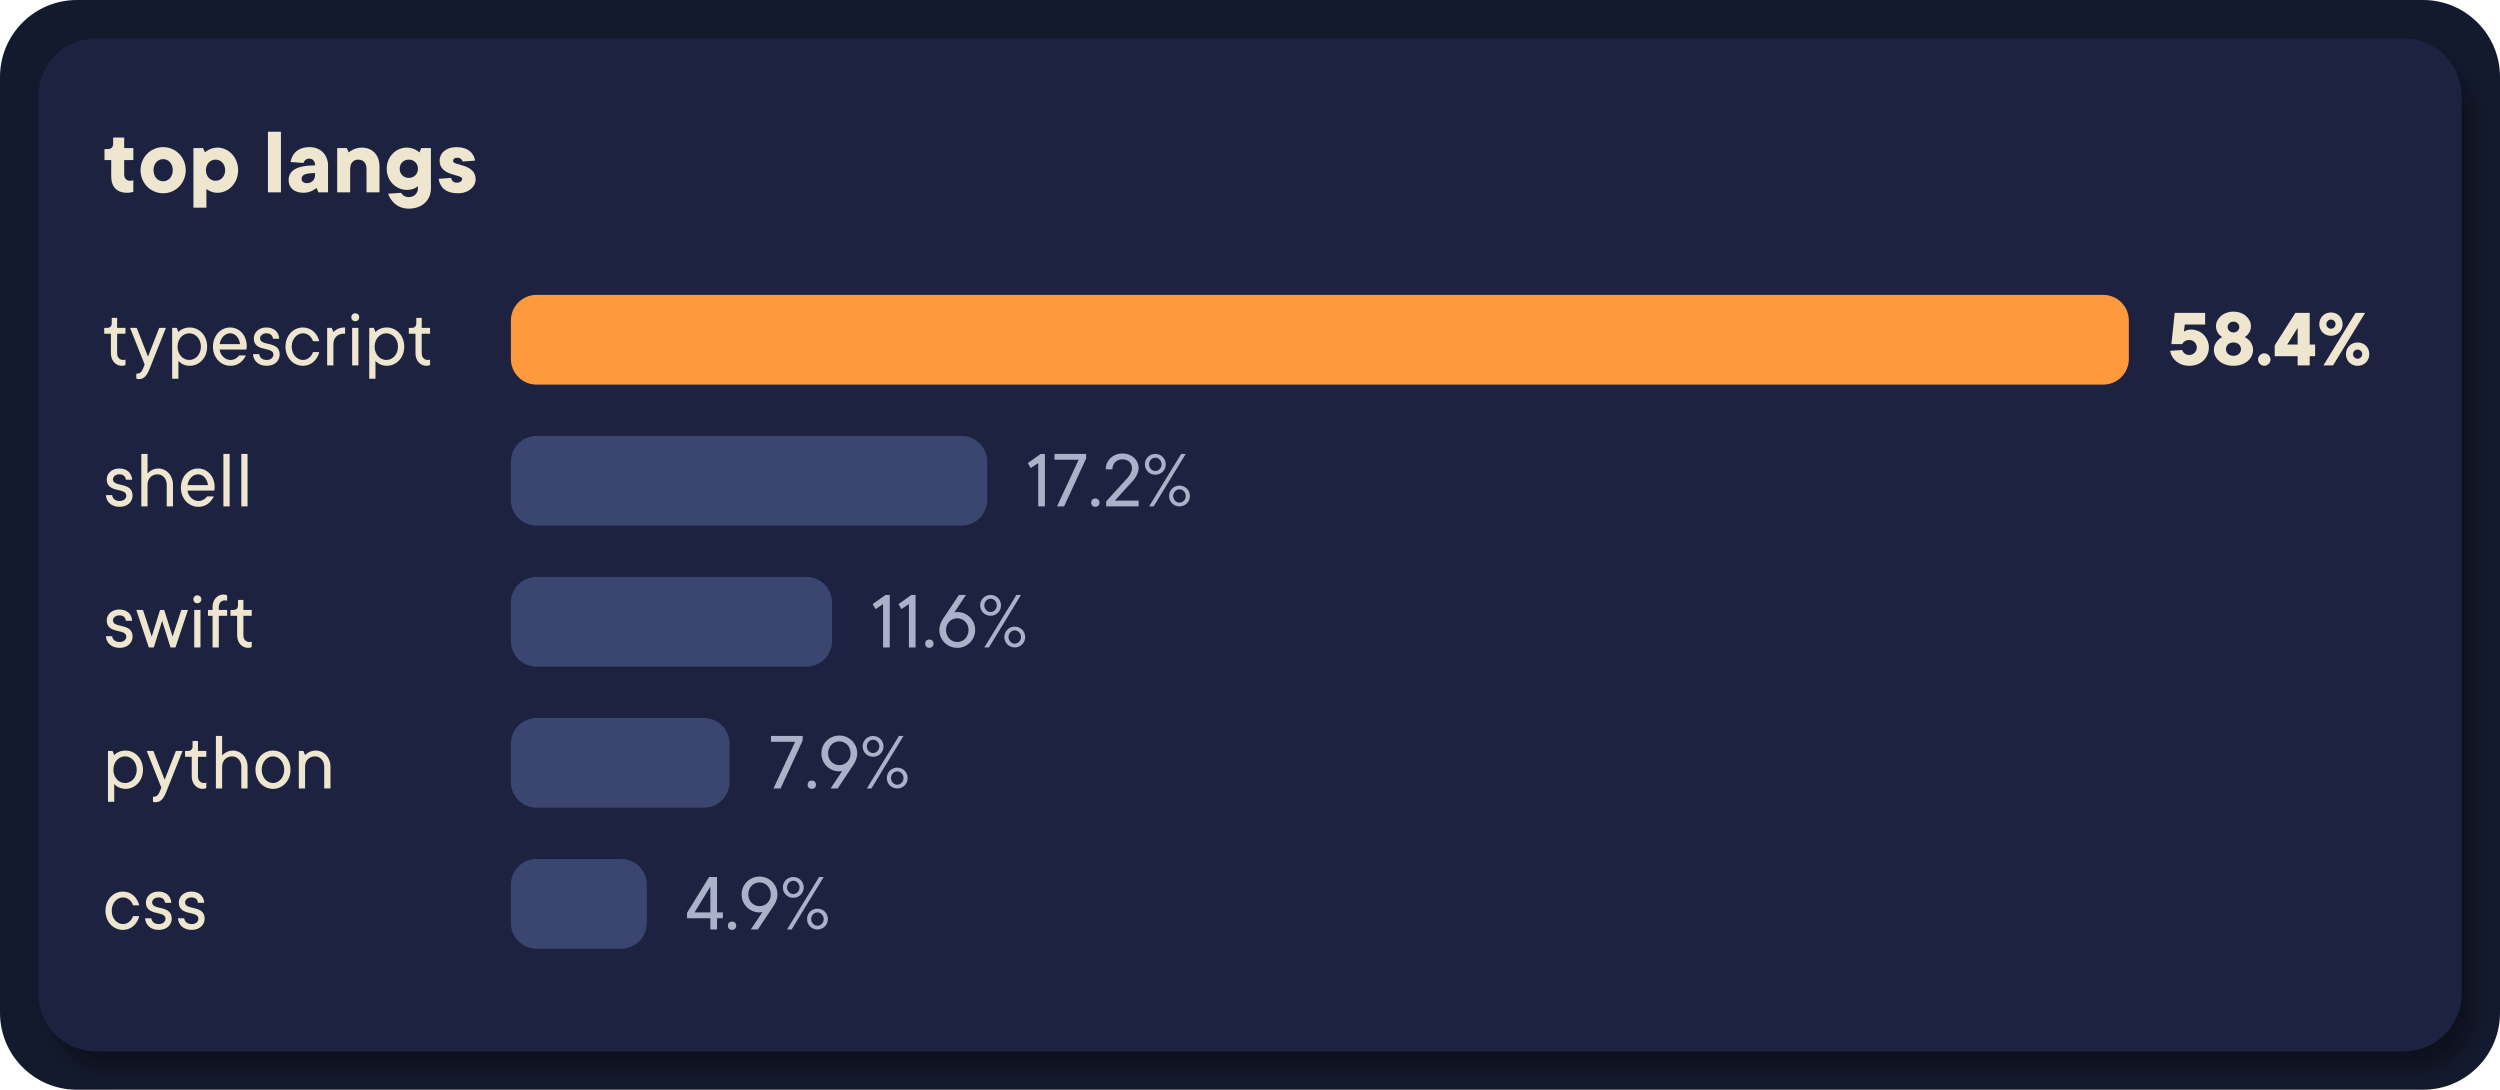
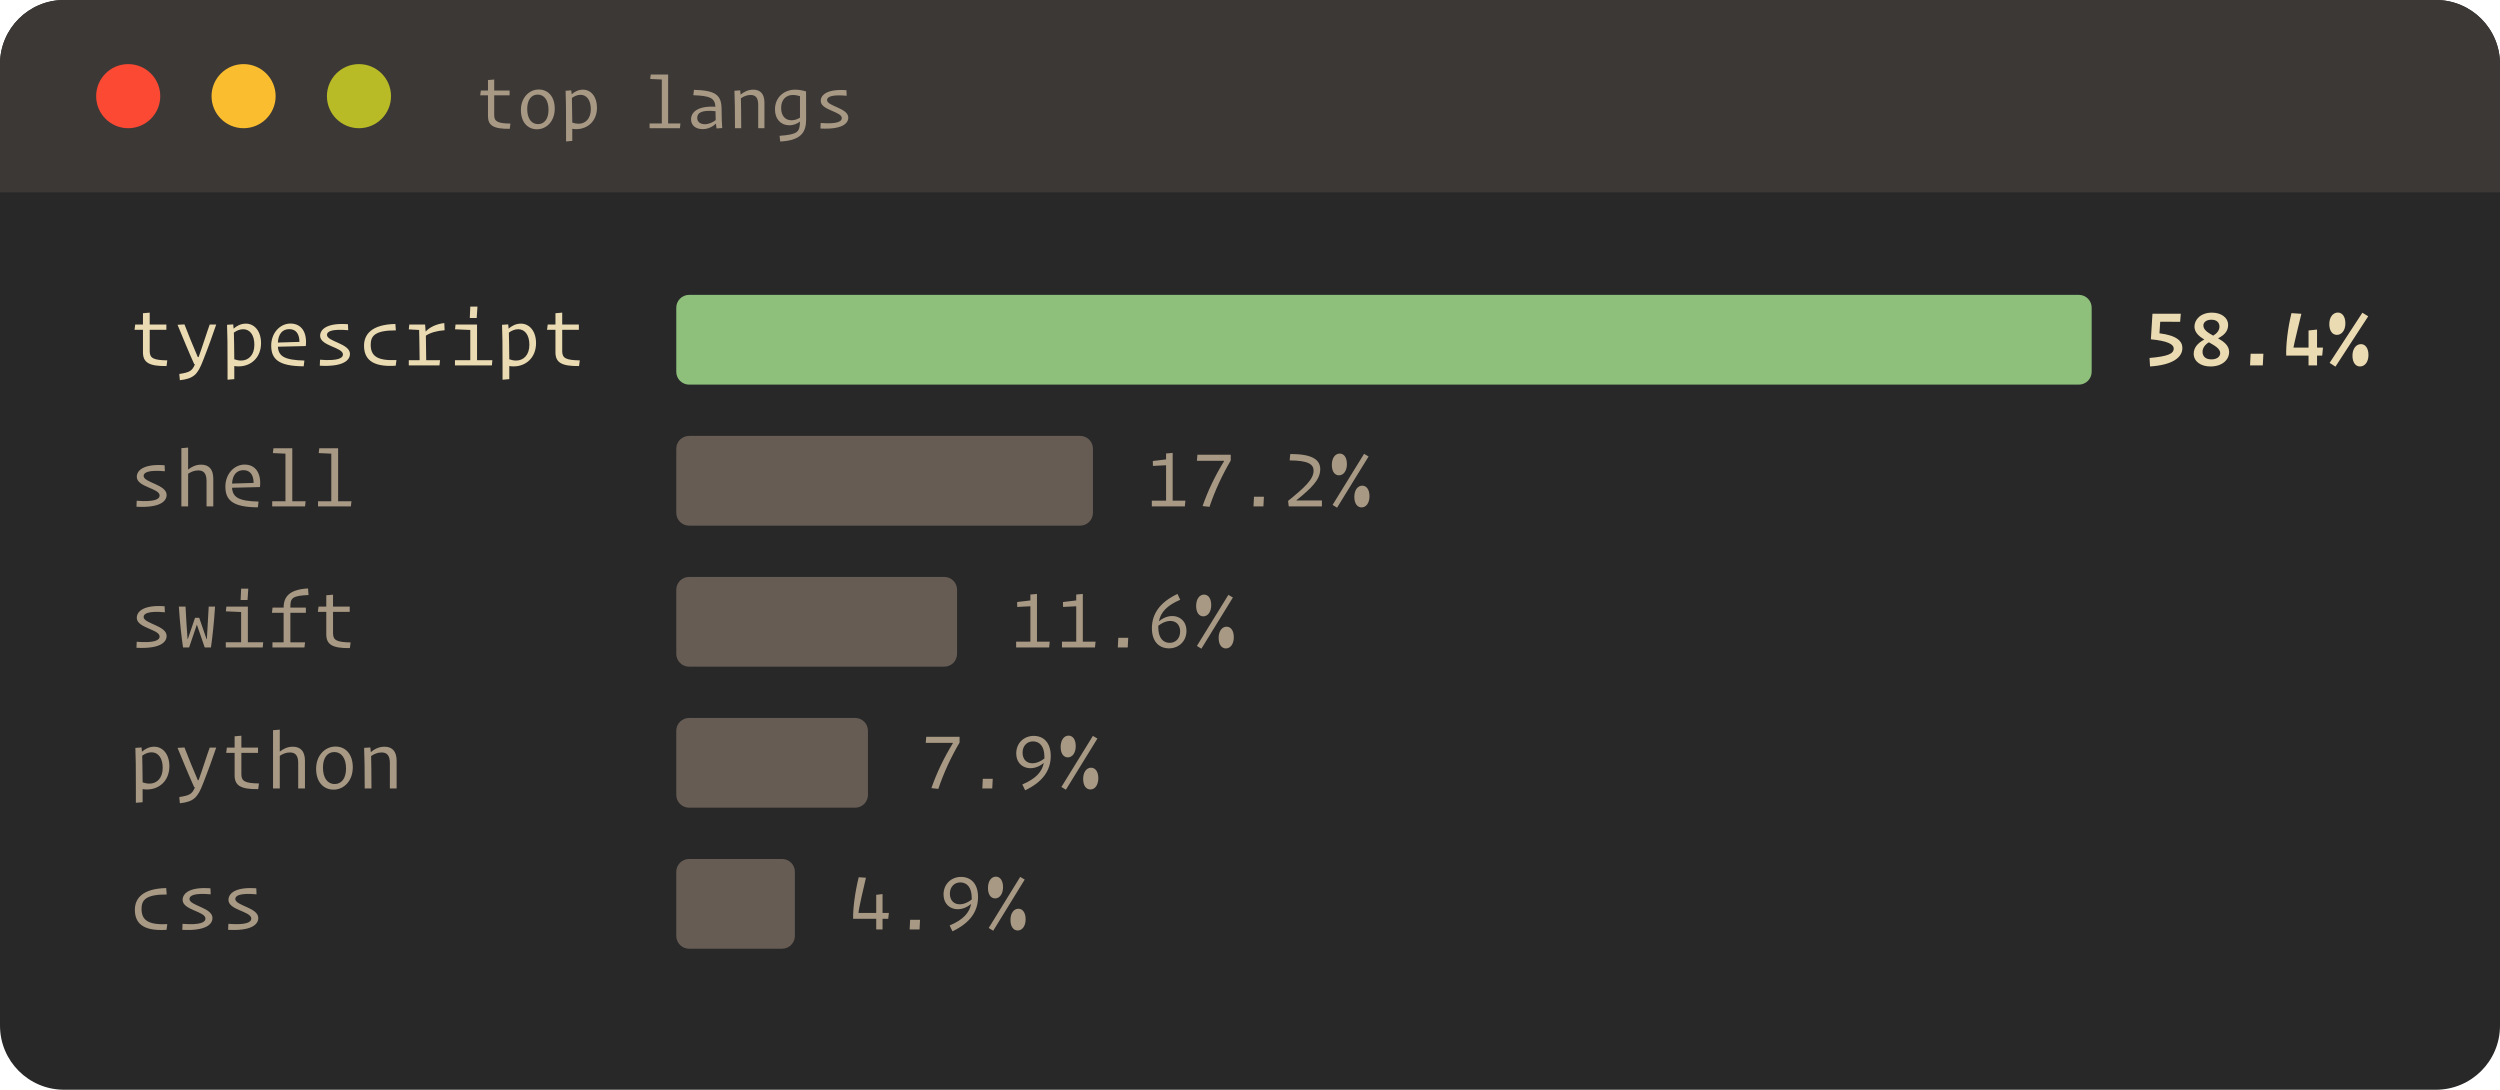
<svg xmlns="http://www.w3.org/2000/svg" class="card" viewBox="0 0 390 170" width="390" height="170" role="img" aria-label="top languages: typescript 58.4, shell 17.2, swift 11.6, python 7.9, css 4.9 percent">
-   <defs>
-     <filter id="sh" x="-5%" y="-10%" width="110%" height="130%">
-       <feDropShadow dx="2" dy="3" stdDeviation="1.6" flood-color="#000" flood-opacity="0.35" />
-     </filter>
-   </defs>
-   <rect width="390" height="170" rx="12" fill="#141a2e" />
-   <rect x="6" y="6" width="378" height="158" rx="9" fill="#1c2440" filter="url(#sh)" />
-   <path fill="#eee6cf" d="M17.35 27.525C17.35 29.175 18.25 30.075 19.825 30.075C20.395 30.075 20.8 29.925 20.8 29.925V28.125C20.8 28.125 20.575 28.2 20.275 28.2C19.75 28.2 19.375 27.825 19.375 27.225V24.975H20.8V23.1H19.375V21.45H17.65V22.425C17.65 22.95 17.35 23.25 16.825 23.25H16.3V24.975H17.35ZM21.925 26.55C21.925 28.575 23.5 30.15 25.45 30.15C27.4 30.15 28.975 28.575 28.975 26.55C28.975 24.525 27.4 22.95 25.45 22.95C23.5 22.95 21.925 24.525 21.925 26.55ZM26.95 26.55C26.95 27.6 26.275 28.275 25.45 28.275C24.625 28.275 23.95 27.6 23.95 26.55C23.95 25.5 24.625 24.825 25.45 24.825C26.275 24.825 26.95 25.5 26.95 26.55ZM33.925 23.025C32.725 23.025 31.975 23.775 31.975 23.775L31.675 23.1H30.175V32.4H32.2V29.475C32.2 29.475 32.875 30.075 33.925 30.075C35.65 30.075 37.15 28.575 37.15 26.55C37.15 24.525 35.65 23.025 33.925 23.025ZM35.125 26.55C35.125 27.525 34.45 28.2 33.625 28.2C32.8 28.2 32.125 27.525 32.125 26.55C32.125 25.575 32.8 24.9 33.625 24.9C34.45 24.9 35.125 25.575 35.125 26.55ZM43.825 20.55H41.8V30.0H43.825ZM48.325 22.95C46.525 22.95 45.55 23.925 45.325 25.275L47.35 25.425C47.35 25.425 47.5 24.75 48.25 24.75C48.775 24.75 49.15 25.125 49.15 25.8C46.0 25.8 45.025 26.775 45.025 28.125C45.025 29.25 45.85 30.075 47.35 30.075C48.55 30.075 49.375 29.325 49.375 29.325L49.675 30.0H51.175V25.8C51.175 24.15 49.975 22.95 48.325 22.95ZM47.875 28.575C47.35 28.575 47.05 28.275 47.05 27.9C47.05 27.375 47.425 27.0 49.15 27.0V27.3C49.15 28.05 48.625 28.575 47.875 28.575ZM56.425 23.025C55.225 23.025 54.4 23.775 54.4 23.775L54.1 23.1H52.6V30.0H54.625V26.325C54.625 25.425 55.15 24.9 55.9 24.9C56.65 24.9 57.175 25.425 57.175 26.325V30.0H59.2V25.95C59.2 24.15 58.075 23.025 56.425 23.025ZM63.475 23.025C61.75 23.025 60.325 24.45 60.325 26.325C60.325 28.2 61.75 29.625 63.475 29.625C64.675 29.625 65.2 29.025 65.2 29.025V29.4C65.2 30.15 64.6 30.75 63.775 30.75C62.875 30.75 62.575 30.075 62.575 30.075L60.55 30.225C60.55 30.225 61.225 32.55 63.775 32.55C65.875 32.55 67.225 31.2 67.225 29.4V23.1H65.725L65.425 23.775C65.425 23.775 64.675 23.025 63.475 23.025ZM62.35 26.325C62.35 25.5 62.95 24.9 63.775 24.9C64.6 24.9 65.2 25.5 65.2 26.325C65.2 27.15 64.6 27.75 63.775 27.75C62.95 27.75 62.35 27.15 62.35 26.325ZM68.425 27.9C68.65 29.25 69.55 30.15 71.425 30.15C73.15 30.15 74.2 29.1 74.2 27.975C74.2 25.5 70.675 25.875 70.675 25.125C70.675 24.825 70.9 24.6 71.35 24.6C71.8 24.6 72.1 24.9 72.175 25.2L74.125 25.05C73.9 23.85 73.0 22.95 71.2 22.95C69.55 22.95 68.575 23.925 68.575 25.05C68.575 27.525 72.1 27.15 72.1 27.9C72.1 28.2 71.8 28.5 71.275 28.5C70.75 28.5 70.45 28.2 70.375 27.75Z" />
+   <rect width="390" height="170" rx="10" fill="#282828" />
+   <path d="M10 0h370a10 10 0 0 1 10 10v20H0V10A10 10 0 0 1 10 0z" fill="#3c3836" />
+   <circle cx="20" cy="15" r="5" fill="#fb4934" />
+   <circle cx="38" cy="15" r="5" fill="#fabd2f" />
+   <circle cx="56" cy="15" r="5" fill="#b8bb26" />
+   <path fill="#a89984" d="M79.52 20.096 79.628 19.28C77.66 19.244 77.096 18.98 77.096 17.96V14.876H79.496V14.12H77.096V12.404L76.124 12.488V14.12H75.008L74.912 14.876H76.124V18.116C76.124 19.568 76.976 20.132 79.52 20.096ZM83.768 20.168C85.28 20.168 86.54 18.896 86.54 16.952C86.54 15.068 85.508 13.964 84.044 13.964C82.532 13.964 81.26 15.26 81.26 17.168C81.26 19.064 82.316 20.168 83.768 20.168ZM83.924 19.364C82.928 19.364 82.244 18.524 82.244 16.988C82.244 15.548 82.916 14.756 83.876 14.756C84.884 14.756 85.568 15.608 85.568 17.132C85.568 18.584 84.896 19.364 83.924 19.364ZM90.26 19.304C89.936 19.304 89.624 19.244 89.276 19.124C89.264 17.396 89.24 16.256 89.216 15.284C89.612 14.984 90.092 14.792 90.56 14.792C91.484 14.792 92.168 15.572 92.168 17.036C92.168 18.512 91.328 19.304 90.26 19.304ZM89.276 21.98V20.096C89.492 20.132 89.708 20.144 89.912 20.144C91.652 20.144 93.128 18.908 93.128 16.796C93.128 15.08 92.192 13.988 90.944 13.988C90.212 13.988 89.624 14.312 89.18 14.708L89.12 14.096L88.232 14.156C88.292 15.404 88.304 17.18 88.304 20.024V22.064ZM106.064 20.0 106.148 19.256H104.228V11.624H101.516L101.432 12.32L103.244 12.404V19.256H101.336V20.0ZM109.976 19.376C109.244 19.376 108.764 19.016 108.764 18.392C108.764 17.588 109.472 17.12 111.62 17.348C111.62 17.924 111.632 18.356 111.644 18.74C111.188 19.1 110.564 19.376 109.976 19.376ZM111.776 20.036 112.664 19.976C112.616 19.136 112.568 18.308 112.568 17.084C112.568 14.816 111.656 14.108 108.26 14.012L108.152 14.852C110.78 14.948 111.524 15.296 111.608 16.652C109.004 16.496 107.804 17.408 107.804 18.62C107.804 19.568 108.536 20.144 109.604 20.144C110.528 20.144 111.212 19.724 111.692 19.28C111.716 19.544 111.764 19.916 111.776 20.036ZM117.092 14.816C117.836 14.816 118.28 15.212 118.28 16.34V20.0H119.252V16.016C119.252 14.576 118.556 13.988 117.5 13.988C116.66 13.988 116.024 14.36 115.532 14.768L115.472 14.096L114.572 14.156C114.632 15.512 114.656 17.432 114.656 20.0H115.628C115.628 17.948 115.604 16.4 115.58 15.332C116.036 15.02 116.528 14.816 117.092 14.816ZM121.712 22.076C124.952 21.908 125.756 20.66 125.756 18.632C125.756 17.948 125.756 14.732 125.744 14.264C125.156 14.084 124.604 13.988 124.028 13.988C122.348 13.988 120.896 15.164 120.896 17.06C120.896 18.608 121.844 19.544 123.116 19.544C123.812 19.544 124.376 19.292 124.796 18.968C124.772 20.636 124.4 20.972 121.616 21.188ZM123.476 18.764C122.552 18.764 121.856 18.128 121.856 16.832C121.856 15.524 122.648 14.816 123.68 14.816C124.052 14.816 124.412 14.888 124.796 14.996C124.784 15.908 124.796 17.552 124.796 18.356C124.412 18.596 123.944 18.764 123.476 18.764ZM132.044 14.072C129.044 13.844 128.036 14.804 128.036 15.74C128.036 17.216 131.324 17.384 131.324 18.428C131.324 18.956 130.592 19.388 128.024 19.184L127.988 20.048C131.288 20.228 132.332 19.304 132.332 18.344C132.332 16.844 129.02 16.58 129.02 15.608C129.02 15.128 129.668 14.72 132.08 14.936Z" />
  <g>
-     <path fill="#eee6cf" d="M17.43 50.435C17.43 50.89 17.17 51.15 16.715 51.15H16.26V52.06H17.3V55.115C17.3 56.285 18.08 57.065 18.99 57.065C19.38 57.065 19.575 56.935 19.575 56.935V56.09C19.575 56.09 19.445 56.155 19.25 56.155C18.665 56.155 18.275 55.765 18.275 55.115V52.06H19.575V51.15H18.275V49.59H17.43ZM22.565 56.87 22.305 57.52C22.097 58.04 21.85 58.3 21.265 58.3V59.08C21.265 59.08 21.46 59.145 21.655 59.145C22.422 59.145 22.877 58.69 23.345 57.52L25.88 51.15H24.84L23.085 55.635L21.33 51.15H20.29ZM27.7 54.075C27.7 52.84 28.545 51.995 29.52 51.995C30.495 51.995 31.34 52.84 31.34 54.075C31.34 55.31 30.495 56.155 29.52 56.155C28.545 56.155 27.7 55.31 27.7 54.075ZM27.57 51.15H26.855V59.08H27.83V56.285C27.83 56.285 28.415 57.065 29.585 57.065C31.08 57.065 32.315 55.83 32.315 54.075C32.315 52.32 31.08 51.085 29.585 51.085C28.415 51.085 27.83 51.8 27.83 51.8ZM37.32 55.44C37.125 55.7 36.67 56.155 35.955 56.155C35.11 56.155 34.33 55.375 34.265 54.53H38.425C38.425 54.53 38.49 54.335 38.49 54.01C38.49 52.255 37.32 51.085 35.89 51.085C34.46 51.085 33.225 52.32 33.225 54.075C33.225 55.83 34.46 57.065 35.955 57.065C37.19 57.065 37.97 56.285 38.36 55.44ZM35.89 51.995C36.67 51.995 37.32 52.645 37.45 53.685H34.265C34.395 52.71 35.11 51.995 35.89 51.995ZM43.625 55.31C43.625 53.1 40.57 54.075 40.57 52.775C40.57 52.385 40.96 51.995 41.545 51.995C42.195 51.995 42.52 52.32 42.585 52.84H43.56C43.495 51.8 42.78 51.085 41.545 51.085C40.375 51.085 39.595 51.865 39.595 52.775C39.595 54.985 42.65 54.01 42.65 55.31C42.65 55.765 42.26 56.155 41.61 56.155C40.895 56.155 40.505 55.765 40.44 55.245H39.465C39.53 56.285 40.31 57.065 41.61 57.065C42.845 57.065 43.625 56.285 43.625 55.31ZM47.265 51.995C48.045 51.995 48.63 52.58 48.825 53.23H49.8C49.54 52.06 48.565 51.085 47.265 51.085C45.77 51.085 44.535 52.32 44.535 54.075C44.535 55.83 45.77 57.065 47.265 57.065C48.565 57.065 49.54 56.09 49.8 54.92H48.825C48.63 55.57 48.045 56.155 47.265 56.155C46.355 56.155 45.51 55.31 45.51 54.075C45.51 52.84 46.355 51.995 47.265 51.995ZM53.83 51.085H53.7C52.595 51.085 52.01 51.8 52.01 51.8L51.75 51.15H51.035V57.0H52.01V53.685C52.01 52.71 52.66 52.06 53.57 52.06H53.83ZM55.91 51.15H54.935V57.0H55.91ZM54.805 49.499C54.805 49.85 55.065 50.11 55.416 50.11C55.78 50.11 56.04 49.85 56.04 49.499C56.04 49.135 55.78 48.875 55.416 48.875C55.065 48.875 54.805 49.135 54.805 49.499ZM58.445 54.075C58.445 52.84 59.29 51.995 60.265 51.995C61.24 51.995 62.085 52.84 62.085 54.075C62.085 55.31 61.24 56.155 60.265 56.155C59.29 56.155 58.445 55.31 58.445 54.075ZM58.315 51.15H57.6V59.08H58.575V56.285C58.575 56.285 59.16 57.065 60.33 57.065C61.825 57.065 63.06 55.83 63.06 54.075C63.06 52.32 61.825 51.085 60.33 51.085C59.16 51.085 58.575 51.8 58.575 51.8ZM64.945 50.435C64.945 50.89 64.685 51.15 64.23 51.15H63.775V52.06H64.815V55.115C64.815 56.285 65.595 57.065 66.505 57.065C66.895 57.065 67.09 56.935 67.09 56.935V56.09C67.09 56.09 66.96 56.155 66.765 56.155C66.18 56.155 65.79 55.765 65.79 55.115V52.06H67.09V51.15H65.79V49.59H64.945Z" />
-     <rect x="79.7" y="46" width="252.4" height="14" rx="4" fill="#ff9a3c" />
-     <path fill="#eee6cf" d="M341.79 51.41C341.14 51.41 340.685 51.735 340.685 51.735L340.828 50.63H344.0V48.81H339.255L338.735 53.685H340.425C340.425 53.685 340.685 53.035 341.53 53.035C342.18 53.035 342.7 53.555 342.7 54.205C342.7 54.855 342.18 55.375 341.53 55.375C340.62 55.375 340.425 54.595 340.425 54.595L338.54 54.725C338.735 55.96 339.84 57.065 341.53 57.065C343.35 57.065 344.585 55.83 344.585 54.205C344.585 52.645 343.35 51.41 341.79 51.41ZM348.42 53.425C349.135 53.425 349.59 53.88 349.59 54.465C349.59 55.05 349.135 55.505 348.42 55.505C347.705 55.505 347.25 55.05 347.25 54.465C347.25 53.88 347.705 53.425 348.42 53.425ZM348.42 50.175C348.94 50.175 349.33 50.565 349.33 51.02C349.33 51.475 348.94 51.865 348.42 51.865C347.9 51.865 347.51 51.475 347.51 51.02C347.51 50.565 347.9 50.175 348.42 50.175ZM348.42 57.065C350.305 57.065 351.475 55.895 351.475 54.595C351.475 53.165 350.175 52.58 350.175 52.58C350.175 52.58 351.15 52.06 351.15 50.89C351.15 49.72 350.045 48.615 348.42 48.615C346.795 48.615 345.69 49.72 345.69 50.89C345.69 52.06 346.665 52.58 346.665 52.58C346.665 52.58 345.365 53.165 345.365 54.595C345.365 55.895 346.535 57.065 348.42 57.065ZM352.255 56.09C352.255 56.61 352.71 57.065 353.23 57.065C353.75 57.065 354.205 56.61 354.205 56.09C354.205 55.57 353.75 55.115 353.23 55.115C352.71 55.115 352.255 55.57 352.255 56.09ZM361.16 53.75H360.315V48.81H358.079L354.855 53.88V55.57H358.43V57.0H360.315V55.57H361.16ZM358.43 51.15V53.75H356.805ZM367.075 55.245C367.075 54.842 367.4 54.53 367.79 54.53C368.18 54.53 368.505 54.855 368.505 55.245C368.505 55.635 368.18 55.96 367.79 55.96C367.4 55.96 367.075 55.635 367.075 55.245ZM369.61 55.245C369.61 54.205 368.83 53.425 367.79 53.425C366.75 53.425 365.97 54.205 365.97 55.245C365.97 56.285 366.75 57.065 367.79 57.065C368.83 57.065 369.61 56.285 369.61 55.245ZM364.345 50.565C364.345 50.968 364.02 51.28 363.63 51.28C363.24 51.28 362.915 50.955 362.915 50.565C362.915 50.175 363.24 49.85 363.63 49.85C364.02 49.85 364.345 50.175 364.345 50.565ZM361.81 50.565C361.81 51.605 362.59 52.385 363.63 52.385C364.67 52.385 365.45 51.605 365.45 50.565C365.45 49.525 364.67 48.745 363.63 48.745C362.59 48.745 361.81 49.525 361.81 50.565ZM368.96 48.81H367.465L362.46 57.0H363.955Z" />
+     <path fill="#ebdbb2" d="M25.98 57.104 26.097 56.22C23.965 56.181 23.354 55.895 23.354 54.79V51.449H25.954V50.63H23.354V48.771L22.301 48.862V50.63H21.092L20.988 51.449H22.301V54.959C22.301 56.532 23.224 57.143 25.98 57.104ZM28.06 59.314C30.218 59.054 30.829 58.456 31.687 56.207C32.519 54.101 33.195 52.203 33.728 50.63H32.714C32.376 51.527 31.466 54.4 30.985 55.7H30.855C30.14 54.075 29.412 52.229 28.775 50.604L27.696 50.669C28.333 52.229 29.555 55.18 30.296 56.805L30.413 56.831C29.971 57.871 29.594 58.092 27.969 58.339ZM37.615 56.246C37.264 56.246 36.926 56.181 36.549 56.051C36.536 54.179 36.51 52.944 36.484 51.891C36.913 51.566 37.433 51.358 37.94 51.358C38.941 51.358 39.682 52.203 39.682 53.789C39.682 55.388 38.772 56.246 37.615 56.246ZM36.549 59.145V57.104C36.783 57.143 37.017 57.156 37.238 57.156C39.123 57.156 40.722 55.817 40.722 53.529C40.722 51.67 39.708 50.487 38.356 50.487C37.563 50.487 36.926 50.838 36.445 51.267L36.38 50.604L35.418 50.669C35.483 52.021 35.496 53.945 35.496 57.026V59.236ZM47.378 57.143 47.482 56.246C44.401 56.168 43.452 55.596 43.348 54.088L47.703 53.984C47.937 51.878 47.053 50.474 45.311 50.474C43.66 50.474 42.308 51.969 42.308 53.906C42.308 55.973 43.387 57.13 47.378 57.143ZM45.129 51.345C46.195 51.345 46.702 52.112 46.715 53.334C45.818 53.36 44.076 53.412 43.348 53.438C43.426 52.073 44.076 51.345 45.129 51.345ZM54.281 50.578C51.031 50.331 49.939 51.371 49.939 52.385C49.939 53.984 53.501 54.166 53.501 55.297C53.501 55.869 52.708 56.337 49.926 56.116L49.887 57.052C53.462 57.247 54.593 56.246 54.593 55.206C54.593 53.581 51.005 53.295 51.005 52.242C51.005 51.722 51.707 51.28 54.32 51.514ZM56.79 53.919C56.79 55.869 57.869 57.312 61.73 57.052L61.847 56.168C58.727 56.311 57.83 55.453 57.83 53.776C57.83 52.424 58.467 51.527 61.756 51.54L61.678 50.539C57.973 50.617 56.79 52.164 56.79 53.919ZM68.555 57.0 68.646 56.194H66.488C66.475 54.712 66.449 53.464 66.436 52.359C67.138 51.904 68.061 51.618 69.361 51.514L69.309 50.396C67.996 50.552 67.021 51.072 66.397 51.722C66.384 51.423 66.332 50.76 66.319 50.63H63.849L63.771 51.384L65.383 51.475C65.422 52.749 65.435 54.244 65.461 56.194H63.771V57.0ZM74.366 49.603 74.483 47.835H73.365L73.287 49.603ZM76.732 57.0 76.81 56.194H74.418V50.63H71.064L70.986 51.371L73.365 51.475V56.194H70.973V57.0ZM80.515 56.246C80.164 56.246 79.826 56.181 79.449 56.051C79.436 54.179 79.41 52.944 79.384 51.891C79.813 51.566 80.333 51.358 80.84 51.358C81.841 51.358 82.582 52.203 82.582 53.789C82.582 55.388 81.672 56.246 80.515 56.246ZM79.449 59.145V57.104C79.683 57.143 79.917 57.156 80.138 57.156C82.023 57.156 83.622 55.817 83.622 53.529C83.622 51.67 82.608 50.487 81.256 50.487C80.463 50.487 79.826 50.838 79.345 51.267L79.28 50.604L78.318 50.669C78.383 52.021 78.396 53.945 78.396 57.026V59.236ZM90.33 57.104 90.447 56.22C88.315 56.181 87.704 55.895 87.704 54.79V51.449H90.304V50.63H87.704V48.771L86.651 48.862V50.63H85.442L85.338 51.449H86.651V54.959C86.651 56.532 87.574 57.143 90.33 57.104Z" />
+     <rect x="105.5" y="46" width="220.8" height="14" rx="2" fill="#8ec07c" />
+     <path fill="#ebdbb2" d="M340.451 54.283C340.451 53.243 339.619 52.333 336.876 51.995L336.993 50.188L340.1 50.201L340.204 48.94H335.784L335.537 52.931C338.176 53.191 339.099 53.711 339.099 54.374C339.099 55.193 338.163 55.596 335.329 55.843L335.407 57.169C338.93 56.935 340.451 55.765 340.451 54.283ZM344.832 57.169C346.626 57.169 347.744 56.168 347.744 54.907C347.744 53.906 346.925 53.295 346.015 52.775C347.003 52.281 347.588 51.644 347.588 50.695C347.588 49.525 346.483 48.771 345.066 48.771C343.298 48.771 342.336 49.863 342.336 50.942C342.336 51.852 343.038 52.463 343.87 52.97C342.843 53.516 342.219 54.231 342.219 55.18C342.219 56.389 343.324 57.169 344.832 57.169ZM343.727 50.773C343.727 50.305 344.143 49.876 344.975 49.876C345.833 49.876 346.236 50.331 346.236 50.968C346.236 51.501 345.872 51.995 345.261 52.359C344.442 51.904 343.727 51.462 343.727 50.773ZM344.988 56.064C344.039 56.064 343.597 55.57 343.597 54.881C343.597 54.296 343.961 53.776 344.585 53.399C345.508 53.919 346.353 54.387 346.353 55.089C346.353 55.648 345.82 56.064 344.988 56.064ZM352.996 57.0 353.087 55.18H351.098L351.007 57.0ZM362.265 55.479 362.382 54.231H361.459V51.41L360.133 51.553V54.231H357.78C357.806 53.867 358.872 49.564 359.015 48.953L357.468 48.849C356.883 51.215 356.597 53.802 356.649 55.479H360.133V57.0H361.459V55.479ZM363.37 50.565C363.37 51.618 363.864 52.242 364.553 52.242C365.294 52.242 365.879 51.553 365.879 50.448C365.879 49.382 365.385 48.758 364.709 48.758C363.955 48.758 363.37 49.46 363.37 50.565ZM364.332 57.195 369.441 49.343 368.531 48.784 363.422 56.61ZM369.48 55.375C369.48 54.309 368.986 53.685 368.31 53.685C367.569 53.685 366.984 54.387 366.984 55.492C366.984 56.545 367.478 57.169 368.154 57.169C368.908 57.169 369.48 56.48 369.48 55.375Z" />
  </g>
  <g>
-     <path fill="#eee6cf" d="M20.68 77.31C20.68 75.1 17.625 76.075 17.625 74.775C17.625 74.385 18.015 73.995 18.6 73.995C19.25 73.995 19.575 74.32 19.64 74.84H20.615C20.55 73.8 19.835 73.085 18.6 73.085C17.43 73.085 16.65 73.865 16.65 74.775C16.65 76.985 19.705 76.01 19.705 77.31C19.705 77.765 19.315 78.155 18.665 78.155C17.95 78.155 17.56 77.765 17.495 77.245H16.52C16.585 78.285 17.365 79.065 18.665 79.065C19.9 79.065 20.68 78.285 20.68 77.31ZM24.71 73.085C23.605 73.085 23.02 73.865 23.02 73.865V70.81H22.045V79.0H23.02V75.62C23.02 74.645 23.67 73.995 24.58 73.995C25.36 73.995 26.01 74.645 26.01 75.62V79.0H26.985V75.62C26.985 74.125 25.945 73.085 24.71 73.085ZM32.315 77.44C32.12 77.7 31.665 78.155 30.95 78.155C30.105 78.155 29.325 77.375 29.26 76.53H33.42C33.42 76.53 33.485 76.335 33.485 76.01C33.485 74.255 32.315 73.085 30.885 73.085C29.455 73.085 28.22 74.32 28.22 76.075C28.22 77.83 29.455 79.065 30.95 79.065C32.185 79.065 32.965 78.285 33.355 77.44ZM30.885 73.995C31.665 73.995 32.315 74.645 32.445 75.685H29.26C29.39 74.71 30.105 73.995 30.885 73.995ZM35.825 70.81H34.85V79.0H35.825ZM38.62 70.81H37.645V79.0H38.62Z" />
-     <rect x="79.7" y="68" width="74.3" height="14" rx="4" fill="#3a4670" />
-     <path fill="#a9b2c8" d="M162.355 70.81 160.34 72.24 160.795 73.02 161.965 72.24V79.0H163.005V70.81ZM164.5 70.81V71.72H168.27L164.89 79.0H165.995L169.44 71.525V70.81ZM170.22 78.415C170.22 78.805 170.48 79.065 170.87 79.065C171.26 79.065 171.52 78.805 171.52 78.415C171.52 78.025 171.26 77.765 170.87 77.765C170.48 77.765 170.22 78.025 170.22 78.415ZM173.925 78.09 176.525 75.23C176.525 75.23 177.63 74.19 177.63 73.02C177.63 71.785 176.59 70.745 175.095 70.745C173.6 70.745 172.495 71.85 172.495 73.215H173.535C173.535 72.305 174.185 71.655 175.095 71.655C176.005 71.655 176.59 72.24 176.59 73.02C176.59 73.865 175.81 74.645 175.81 74.645L172.56 78.22V79.0H177.63V78.09ZM179.97 79.0 184.975 70.81H184.26L179.255 79.0ZM179.255 72.435C179.255 71.85 179.71 71.395 180.23 71.395C180.75 71.395 181.205 71.85 181.205 72.435C181.205 73.02 180.75 73.475 180.23 73.475C179.71 73.475 179.255 73.02 179.255 72.435ZM181.855 72.435C181.855 71.525 181.14 70.81 180.23 70.81C179.32 70.81 178.605 71.525 178.605 72.435C178.605 73.345 179.32 74.06 180.23 74.06C181.14 74.06 181.855 73.345 181.855 72.435ZM183.025 77.375C183.025 76.79 183.48 76.335 184 76.335C184.52 76.335 184.975 76.79 184.975 77.375C184.975 77.96 184.52 78.415 184 78.415C183.48 78.415 183.025 77.96 183.025 77.375ZM185.625 77.375C185.625 76.465 184.91 75.75 184 75.75C183.09 75.75 182.375 76.465 182.375 77.375C182.375 78.285 183.09 79.0 184 79.0C184.91 79.0 185.625 78.285 185.625 77.375Z" />
+     <path fill="#a89984" d="M25.681 72.578C22.431 72.331 21.339 73.371 21.339 74.385C21.339 75.984 24.901 76.166 24.901 77.297C24.901 77.869 24.108 78.337 21.326 78.116L21.287 79.052C24.862 79.247 25.993 78.246 25.993 77.206C25.993 75.581 22.405 75.295 22.405 74.242C22.405 73.722 23.107 73.28 25.72 73.514ZM30.933 73.384C31.739 73.384 32.22 73.813 32.22 75.035V79.0H33.273V74.684C33.273 73.124 32.519 72.487 31.375 72.487C30.53 72.487 29.867 72.838 29.347 73.254V69.822L28.294 69.913V79.0H29.347V73.904C29.828 73.592 30.335 73.384 30.933 73.384ZM40.228 79.143 40.332 78.246C37.251 78.168 36.302 77.596 36.198 76.088L40.553 75.984C40.787 73.878 39.903 72.474 38.161 72.474C36.51 72.474 35.158 73.969 35.158 75.906C35.158 77.973 36.237 79.13 40.228 79.143ZM37.979 73.345C39.045 73.345 39.552 74.112 39.565 75.334C38.668 75.36 36.926 75.412 36.198 75.438C36.276 74.073 36.926 73.345 37.979 73.345ZM47.586 79.0 47.677 78.194H45.597V69.926H42.659L42.568 70.68L44.531 70.771V78.194H42.464V79.0ZM54.736 79.0 54.827 78.194H52.747V69.926H49.809L49.718 70.68L51.681 70.771V78.194H49.614V79.0Z" />
+     <rect x="105.5" y="68" width="65.0" height="14" rx="2" fill="#665c54" />
+     <path fill="#a89984" d="M184.833 79.0 184.924 78.103H182.935V70.654L181.908 70.745V71.668L179.841 71.915L179.854 72.682L181.908 72.578V78.103H179.685V79.0ZM188.681 79.065C189.5 76.634 190.618 74.177 191.996 71.837V70.94H186.796L186.718 71.889H190.917L190.956 71.941C189.552 74.216 188.421 76.582 187.602 78.948ZM197.092 79.0 197.17 77.492H195.623L195.545 79.0ZM206.218 79.0V78.077H202.201C204.593 76.14 205.958 74.84 205.958 73.189C205.958 71.85 204.918 70.797 201.278 70.836L201.187 71.824C204.112 71.837 204.918 72.435 204.918 73.436C204.918 74.762 203.527 76.049 200.94 78.142L201.044 79.0ZM207.765 72.526C207.765 73.553 208.22 74.151 208.883 74.151C209.572 74.151 210.118 73.475 210.118 72.396C210.118 71.369 209.663 70.758 209 70.758C208.298 70.758 207.765 71.434 207.765 72.526ZM208.584 79.195 213.498 71.213 212.796 70.797 207.882 78.766ZM213.641 77.401C213.641 76.374 213.173 75.763 212.51 75.763C211.821 75.763 211.275 76.426 211.275 77.518C211.275 78.558 211.743 79.156 212.406 79.156C213.108 79.156 213.641 78.48 213.641 77.401Z" />
  </g>
  <g>
-     <path fill="#eee6cf" d="M20.68 99.31C20.68 97.1 17.625 98.075 17.625 96.775C17.625 96.385 18.015 95.995 18.6 95.995C19.25 95.995 19.575 96.32 19.64 96.84H20.615C20.55 95.8 19.835 95.085 18.6 95.085C17.43 95.085 16.65 95.865 16.65 96.775C16.65 98.985 19.705 98.01 19.705 99.31C19.705 99.765 19.315 100.155 18.665 100.155C17.95 100.155 17.56 99.765 17.495 99.245H16.52C16.585 100.285 17.365 101.065 18.665 101.065C19.9 101.065 20.68 100.285 20.68 99.31ZM25.295 96.84 26.595 101.0H27.375L29.325 95.15H28.285L26.92 99.31L25.62 95.15H24.97L23.67 99.31L22.305 95.15H21.265L23.215 101.0H23.995ZM31.275 95.15H30.3V101.0H31.275ZM30.17 93.499C30.17 93.85 30.43 94.11 30.781 94.11C31.145 94.11 31.405 93.85 31.405 93.499C31.405 93.135 31.145 92.875 30.781 92.875C30.43 92.875 30.17 93.135 30.17 93.499ZM35.435 95.15H34.135V94.695C34.135 94.045 34.525 93.655 35.11 93.655C35.305 93.655 35.435 93.72 35.435 93.72V92.875C35.435 92.875 35.24 92.745 34.85 92.745C33.94 92.745 33.16 93.525 33.16 94.695V95.15H32.445V96.06H33.16V101.0H34.135V96.06H35.435ZM37.125 94.435C37.125 94.89 36.865 95.15 36.41 95.15H35.955V96.06H36.995V99.115C36.995 100.285 37.775 101.065 38.685 101.065C39.075 101.065 39.27 100.935 39.27 100.935V100.09C39.27 100.09 39.14 100.155 38.945 100.155C38.36 100.155 37.97 99.765 37.97 99.115V96.06H39.27V95.15H37.97V93.59H37.125Z" />
-     <rect x="79.7" y="90" width="50.1" height="14" rx="4" fill="#3a4670" />
-     <path fill="#a9b2c8" d="M138.151 92.81 136.136 94.24 136.591 95.02 137.761 94.24V101.0H138.801V92.81ZM142.181 92.81 140.166 94.24 140.621 95.02 141.791 94.24V101.0H142.831V92.81ZM144.326 100.415C144.326 100.805 144.586 101.065 144.976 101.065C145.366 101.065 145.626 100.805 145.626 100.415C145.626 100.025 145.366 99.765 144.976 99.765C144.586 99.765 144.326 100.025 144.326 100.415ZM149.331 101.065C150.891 101.065 152.126 99.83 152.126 98.27C152.126 96.71 150.891 95.475 149.331 95.475C149.071 95.475 148.876 95.54 148.876 95.54L150.696 92.81H149.591L147.251 96.32C147.251 96.32 146.536 97.23 146.536 98.27C146.536 99.83 147.771 101.065 149.331 101.065ZM147.576 98.27C147.576 97.23 148.356 96.45 149.331 96.45C150.306 96.45 151.086 97.23 151.086 98.27C151.086 99.375 150.306 100.155 149.331 100.155C148.356 100.155 147.576 99.362 147.576 98.27ZM154.271 101.0 159.276 92.81H158.561L153.556 101.0ZM153.556 94.435C153.556 93.85 154.011 93.395 154.531 93.395C155.051 93.395 155.506 93.85 155.506 94.435C155.506 95.02 155.051 95.475 154.531 95.475C154.011 95.475 153.556 95.02 153.556 94.435ZM156.156 94.435C156.156 93.525 155.441 92.81 154.531 92.81C153.621 92.81 152.906 93.525 152.906 94.435C152.906 95.345 153.621 96.06 154.531 96.06C155.441 96.06 156.156 95.345 156.156 94.435ZM157.326 99.375C157.326 98.79 157.781 98.335 158.301 98.335C158.821 98.335 159.276 98.79 159.276 99.375C159.276 99.96 158.821 100.415 158.301 100.415C157.781 100.415 157.326 99.96 157.326 99.375ZM159.926 99.375C159.926 98.465 159.211 97.75 158.301 97.75C157.391 97.75 156.676 98.465 156.676 99.375C156.676 100.285 157.391 101.0 158.301 101.0C159.211 101.0 159.926 100.285 159.926 99.375Z" />
+     <path fill="#a89984" d="M25.681 94.578C22.431 94.331 21.339 95.371 21.339 96.385C21.339 97.984 24.901 98.166 24.901 99.297C24.901 99.869 24.108 100.337 21.326 100.116L21.287 101.052C24.862 101.247 25.993 100.246 25.993 99.206C25.993 97.581 22.405 97.295 22.405 96.242C22.405 95.722 23.107 95.28 25.72 95.514ZM31.934 101.0H32.909C33.13 99.492 33.403 97.022 33.546 94.63H32.558C32.467 96.45 32.376 97.984 32.272 99.7H32.22C32.09 99.284 31.18 96.697 31.076 96.372H30.426C30.335 96.684 29.438 99.271 29.308 99.674H29.256C29.126 97.958 29.035 96.437 28.944 94.63H27.904C28.047 97.022 28.32 99.492 28.554 101.0H29.503L30.712 97.438ZM38.616 93.603 38.733 91.835H37.615L37.537 93.603ZM40.982 101.0 41.06 100.194H38.668V94.63H35.314L35.236 95.371L37.615 95.475V100.194H35.223V101.0ZM47.586 100.207H45.298V95.592H47.716V94.786H45.298V94.63C45.298 93.278 45.623 92.94 48.132 92.823L48.054 91.796C45.129 91.952 44.245 93.109 44.245 94.786H42.516L42.425 95.592H44.245V100.207H42.503V101.0H47.495ZM54.58 101.104 54.697 100.22C52.565 100.181 51.954 99.895 51.954 98.79V95.449H54.554V94.63H51.954V92.771L50.901 92.862V94.63H49.692L49.588 95.449H50.901V98.959C50.901 100.532 51.824 101.143 54.58 101.104Z" />
+     <rect x="105.5" y="90" width="43.8" height="14" rx="2" fill="#665c54" />
+     <path fill="#a89984" d="M163.666 101.0 163.757 100.103H161.768V92.654L160.741 92.745V93.668L158.674 93.915L158.687 94.682L160.741 94.578V100.103H158.518V101.0ZM170.816 101.0 170.907 100.103H168.918V92.654L167.891 92.745V93.668L165.824 93.915L165.837 94.682L167.891 94.578V100.103H165.668V101.0ZM175.925 101.0 176.003 99.492H174.456L174.378 101.0ZM182.373 101.143C183.829 101.143 185.09 100.09 185.09 98.4C185.09 96.112 182.607 95.358 180.787 96.931C181.06 95.553 181.996 94.461 184.115 93.564L183.686 92.654C180.943 93.954 179.695 95.761 179.695 98.01C179.695 100.051 180.787 101.143 182.373 101.143ZM182.464 100.285C181.45 100.285 180.696 99.518 180.696 97.893C180.696 97.802 180.696 97.711 180.696 97.62C182.334 96.32 184.102 96.762 184.102 98.517C184.102 99.622 183.374 100.285 182.464 100.285ZM186.598 94.526C186.598 95.553 187.053 96.151 187.716 96.151C188.405 96.151 188.951 95.475 188.951 94.396C188.951 93.369 188.496 92.758 187.833 92.758C187.131 92.758 186.598 93.434 186.598 94.526ZM187.417 101.195 192.331 93.213 191.629 92.797 186.715 100.766ZM192.474 99.401C192.474 98.374 192.006 97.763 191.343 97.763C190.654 97.763 190.108 98.426 190.108 99.518C190.108 100.558 190.576 101.156 191.239 101.156C191.941 101.156 192.474 100.48 192.474 99.401Z" />
  </g>
  <g>
-     <path fill="#eee6cf" d="M17.69 120.075C17.69 118.84 18.535 117.995 19.51 117.995C20.485 117.995 21.33 118.84 21.33 120.075C21.33 121.31 20.485 122.155 19.51 122.155C18.535 122.155 17.69 121.31 17.69 120.075ZM17.56 117.15H16.845V125.08H17.82V122.285C17.82 122.285 18.405 123.065 19.575 123.065C21.07 123.065 22.305 121.83 22.305 120.075C22.305 118.32 21.07 117.085 19.575 117.085C18.405 117.085 17.82 117.8 17.82 117.8ZM25.165 122.87 24.905 123.52C24.697 124.04 24.45 124.3 23.865 124.3V125.08C23.865 125.08 24.06 125.145 24.255 125.145C25.022 125.145 25.477 124.69 25.945 123.52L28.48 117.15H27.44L25.685 121.635L23.93 117.15H22.89ZM30.04 116.435C30.04 116.89 29.78 117.15 29.325 117.15H28.87V118.06H29.91V121.115C29.91 122.285 30.69 123.065 31.6 123.065C31.99 123.065 32.185 122.935 32.185 122.935V122.09C32.185 122.09 32.055 122.155 31.86 122.155C31.275 122.155 30.885 121.765 30.885 121.115V118.06H32.185V117.15H30.885V115.59H30.04ZM36.345 117.085C35.24 117.085 34.655 117.865 34.655 117.865V114.81H33.68V123.0H34.655V119.62C34.655 118.645 35.305 117.995 36.215 117.995C36.995 117.995 37.645 118.645 37.645 119.62V123.0H38.62V119.62C38.62 118.125 37.58 117.085 36.345 117.085ZM40.83 120.075C40.83 118.84 41.675 117.995 42.585 117.995C43.495 117.995 44.34 118.84 44.34 120.075C44.34 121.31 43.495 122.155 42.585 122.155C41.675 122.155 40.83 121.31 40.83 120.075ZM45.315 120.075C45.315 118.32 44.08 117.085 42.585 117.085C41.09 117.085 39.855 118.32 39.855 120.075C39.855 121.83 41.09 123.065 42.585 123.065C44.08 123.065 45.315 121.83 45.315 120.075ZM49.28 117.085C48.175 117.085 47.59 117.8 47.59 117.8L47.33 117.15H46.615V123.0H47.59V119.62C47.59 118.645 48.24 117.995 49.15 117.995C49.93 117.995 50.58 118.645 50.58 119.62V123.0H51.555V119.62C51.555 118.125 50.515 117.085 49.28 117.085Z" />
-     <rect x="79.7" y="112" width="34.1" height="14" rx="4" fill="#3a4670" />
-     <path fill="#a9b2c8" d="M120.275 114.81V115.72H124.045L120.665 123.0H121.77L125.215 115.525V114.81ZM125.995 122.415C125.995 122.805 126.255 123.065 126.645 123.065C127.035 123.065 127.295 122.805 127.295 122.415C127.295 122.025 127.035 121.765 126.645 121.765C126.255 121.765 125.995 122.025 125.995 122.415ZM130.935 114.745C129.375 114.745 128.14 115.98 128.14 117.54C128.14 119.1 129.375 120.335 130.935 120.335C131.195 120.335 131.39 120.27 131.39 120.27L129.57 123.0H130.675L133.015 119.49C133.015 119.49 133.73 118.58 133.73 117.54C133.73 115.98 132.495 114.745 130.935 114.745ZM132.69 117.54C132.69 118.58 131.91 119.36 130.935 119.36C129.96 119.36 129.18 118.58 129.18 117.54C129.18 116.435 129.96 115.655 130.935 115.655C131.91 115.655 132.69 116.448 132.69 117.54ZM135.94 123.0 140.945 114.81H140.23L135.225 123.0ZM135.225 116.435C135.225 115.85 135.68 115.395 136.2 115.395C136.72 115.395 137.175 115.85 137.175 116.435C137.175 117.02 136.72 117.475 136.2 117.475C135.68 117.475 135.225 117.02 135.225 116.435ZM137.825 116.435C137.825 115.525 137.11 114.81 136.2 114.81C135.29 114.81 134.575 115.525 134.575 116.435C134.575 117.345 135.29 118.06 136.2 118.06C137.11 118.06 137.825 117.345 137.825 116.435ZM138.995 121.375C138.995 120.79 139.45 120.335 139.97 120.335C140.49 120.335 140.945 120.79 140.945 121.375C140.945 121.96 140.49 122.415 139.97 122.415C139.45 122.415 138.995 121.96 138.995 121.375ZM141.595 121.375C141.595 120.465 140.88 119.75 139.97 119.75C139.06 119.75 138.345 120.465 138.345 121.375C138.345 122.285 139.06 123.0 139.97 123.0C140.88 123.0 141.595 122.285 141.595 121.375Z" />
+     <path fill="#a89984" d="M23.315 122.246C22.964 122.246 22.626 122.181 22.249 122.051C22.236 120.179 22.21 118.944 22.184 117.891C22.613 117.566 23.133 117.358 23.64 117.358C24.641 117.358 25.382 118.203 25.382 119.789C25.382 121.388 24.472 122.246 23.315 122.246ZM22.249 125.145V123.104C22.483 123.143 22.717 123.156 22.938 123.156C24.823 123.156 26.422 121.817 26.422 119.529C26.422 117.67 25.408 116.487 24.056 116.487C23.263 116.487 22.626 116.838 22.145 117.267L22.08 116.604L21.118 116.669C21.183 118.021 21.196 119.945 21.196 123.026V125.236ZM28.06 125.314C30.218 125.054 30.829 124.456 31.687 122.207C32.519 120.101 33.195 118.203 33.728 116.63H32.714C32.376 117.527 31.466 120.4 30.985 121.7H30.855C30.14 120.075 29.412 118.229 28.775 116.604L27.696 116.669C28.333 118.229 29.555 121.18 30.296 122.805L30.413 122.831C29.971 123.871 29.594 124.092 27.969 124.339ZM40.28 123.104 40.397 122.22C38.265 122.181 37.654 121.895 37.654 120.79V117.449H40.254V116.63H37.654V114.771L36.601 114.862V116.63H35.392L35.288 117.449H36.601V120.959C36.601 122.532 37.524 123.143 40.28 123.104ZM45.233 117.384C46.039 117.384 46.52 117.813 46.52 119.035V123.0H47.573V118.684C47.573 117.124 46.819 116.487 45.675 116.487C44.83 116.487 44.167 116.838 43.647 117.254V113.822L42.594 113.913V123.0H43.647V117.904C44.128 117.592 44.635 117.384 45.233 117.384ZM52.032 123.182C53.67 123.182 55.035 121.804 55.035 119.698C55.035 117.657 53.917 116.461 52.331 116.461C50.693 116.461 49.315 117.865 49.315 119.932C49.315 121.986 50.459 123.182 52.032 123.182ZM52.201 122.311C51.122 122.311 50.381 121.401 50.381 119.737C50.381 118.177 51.109 117.319 52.149 117.319C53.241 117.319 53.982 118.242 53.982 119.893C53.982 121.466 53.254 122.311 52.201 122.311ZM59.533 117.384C60.339 117.384 60.82 117.813 60.82 119.035V123.0H61.873V118.684C61.873 117.124 61.119 116.487 59.975 116.487C59.065 116.487 58.376 116.89 57.843 117.332L57.778 116.604L56.803 116.669C56.868 118.138 56.894 120.218 56.894 123.0H57.947C57.947 120.777 57.921 119.1 57.895 117.943C58.389 117.605 58.922 117.384 59.533 117.384Z" />
+     <rect x="105.5" y="112" width="29.9" height="14" rx="2" fill="#665c54" />
+     <path fill="#a89984" d="M146.378 123.065C147.197 120.634 148.315 118.177 149.693 115.837V114.94H144.493L144.415 115.889H148.614L148.653 115.941C147.249 118.216 146.118 120.582 145.299 122.948ZM154.789 123.0 154.867 121.492H153.32L153.242 123.0ZM159.924 123.286C162.667 121.986 163.915 120.179 163.915 117.93C163.915 115.876 162.823 114.797 161.25 114.797C159.807 114.797 158.533 115.85 158.533 117.54C158.533 119.828 161.003 120.582 162.836 119.009C162.563 120.387 161.627 121.466 159.482 122.376ZM159.521 117.41C159.521 116.318 160.249 115.655 161.146 115.655C162.173 115.655 162.927 116.422 162.927 118.047C162.927 118.138 162.927 118.229 162.927 118.32C161.289 119.62 159.521 119.178 159.521 117.41ZM165.462 116.526C165.462 117.553 165.917 118.151 166.58 118.151C167.269 118.151 167.815 117.475 167.815 116.396C167.815 115.369 167.36 114.758 166.697 114.758C165.995 114.758 165.462 115.434 165.462 116.526ZM166.281 123.195 171.195 115.213 170.493 114.797 165.579 122.766ZM171.338 121.401C171.338 120.374 170.87 119.763 170.207 119.763C169.518 119.763 168.972 120.426 168.972 121.518C168.972 122.558 169.44 123.156 170.103 123.156C170.805 123.156 171.338 122.48 171.338 121.401Z" />
  </g>
  <g>
-     <path fill="#eee6cf" d="M19.185 139.995C19.965 139.995 20.55 140.58 20.745 141.23H21.72C21.46 140.06 20.485 139.085 19.185 139.085C17.69 139.085 16.455 140.32 16.455 142.075C16.455 143.83 17.69 145.065 19.185 145.065C20.485 145.065 21.46 144.09 21.72 142.92H20.745C20.55 143.57 19.965 144.155 19.185 144.155C18.275 144.155 17.43 143.31 17.43 142.075C17.43 140.84 18.275 139.995 19.185 139.995ZM26.79 143.31C26.79 141.1 23.735 142.075 23.735 140.775C23.735 140.385 24.125 139.995 24.71 139.995C25.36 139.995 25.685 140.32 25.75 140.84H26.725C26.66 139.8 25.945 139.085 24.71 139.085C23.54 139.085 22.76 139.865 22.76 140.775C22.76 142.985 25.815 142.01 25.815 143.31C25.815 143.765 25.425 144.155 24.775 144.155C24.06 144.155 23.67 143.765 23.605 143.245H22.63C22.695 144.285 23.475 145.065 24.775 145.065C26.01 145.065 26.79 144.285 26.79 143.31ZM31.925 143.31C31.925 141.1 28.87 142.075 28.87 140.775C28.87 140.385 29.26 139.995 29.845 139.995C30.495 139.995 30.82 140.32 30.885 140.84H31.86C31.795 139.8 31.08 139.085 29.845 139.085C28.675 139.085 27.895 139.865 27.895 140.775C27.895 142.985 30.95 142.01 30.95 143.31C30.95 143.765 30.56 144.155 29.91 144.155C29.195 144.155 28.805 143.765 28.74 143.245H27.765C27.83 144.285 28.61 145.065 29.91 145.065C31.145 145.065 31.925 144.285 31.925 143.31Z" />
-     <rect x="79.7" y="134" width="21.2" height="14" rx="4" fill="#3a4670" />
-     <path fill="#a9b2c8" d="M112.768 142.335H111.858V136.81H110.623L107.178 142.4V143.245H110.818V145.0H111.858V143.245H112.768ZM108.348 142.335 110.818 138.305V142.335ZM113.548 144.415C113.548 144.805 113.808 145.065 114.198 145.065C114.588 145.065 114.848 144.805 114.848 144.415C114.848 144.025 114.588 143.765 114.198 143.765C113.808 143.765 113.548 144.025 113.548 144.415ZM118.488 136.745C116.928 136.745 115.693 137.98 115.693 139.54C115.693 141.1 116.928 142.335 118.488 142.335C118.748 142.335 118.943 142.27 118.943 142.27L117.123 145.0H118.228L120.568 141.49C120.568 141.49 121.283 140.58 121.283 139.54C121.283 137.98 120.048 136.745 118.488 136.745ZM120.243 139.54C120.243 140.58 119.463 141.36 118.488 141.36C117.513 141.36 116.733 140.58 116.733 139.54C116.733 138.435 117.513 137.655 118.488 137.655C119.463 137.655 120.243 138.448 120.243 139.54ZM123.493 145.0 128.498 136.81H127.783L122.778 145.0ZM122.778 138.435C122.778 137.85 123.233 137.395 123.753 137.395C124.273 137.395 124.728 137.85 124.728 138.435C124.728 139.02 124.273 139.475 123.753 139.475C123.233 139.475 122.778 139.02 122.778 138.435ZM125.378 138.435C125.378 137.525 124.663 136.81 123.753 136.81C122.843 136.81 122.128 137.525 122.128 138.435C122.128 139.345 122.843 140.06 123.753 140.06C124.663 140.06 125.378 139.345 125.378 138.435ZM126.548 143.375C126.548 142.79 127.003 142.335 127.523 142.335C128.043 142.335 128.498 142.79 128.498 143.375C128.498 143.96 128.043 144.415 127.523 144.415C127.003 144.415 126.548 143.96 126.548 143.375ZM129.148 143.375C129.148 142.465 128.433 141.75 127.523 141.75C126.613 141.75 125.898 142.465 125.898 143.375C125.898 144.285 126.613 145.0 127.523 145.0C128.433 145.0 129.148 144.285 129.148 143.375Z" />
+     <path fill="#a89984" d="M21.04 141.919C21.04 143.869 22.119 145.312 25.98 145.052L26.097 144.168C22.977 144.311 22.08 143.453 22.08 141.776C22.08 140.424 22.717 139.527 26.006 139.54L25.928 138.539C22.223 138.617 21.04 140.164 21.04 141.919ZM32.831 138.578C29.581 138.331 28.489 139.371 28.489 140.385C28.489 141.984 32.051 142.166 32.051 143.297C32.051 143.869 31.258 144.337 28.476 144.116L28.437 145.052C32.012 145.247 33.143 144.246 33.143 143.206C33.143 141.581 29.555 141.295 29.555 140.242C29.555 139.722 30.257 139.28 32.87 139.514ZM39.981 138.578C36.731 138.331 35.639 139.371 35.639 140.385C35.639 141.984 39.201 142.166 39.201 143.297C39.201 143.869 38.408 144.337 35.626 144.116L35.587 145.052C39.162 145.247 40.293 144.246 40.293 143.206C40.293 141.581 36.705 141.295 36.705 140.242C36.705 139.722 37.407 139.28 40.02 139.514Z" />
+     <rect x="105.5" y="134" width="18.5" height="14" rx="2" fill="#665c54" />
+     <path fill="#a89984" d="M138.561 143.336 138.665 142.413H137.677V139.475L136.689 139.592V142.413H133.92C133.972 141.672 134.804 138.123 135.09 136.927L133.959 136.849C133.361 139.254 133.049 141.789 133.088 143.336H136.689V145.0H137.677V143.336ZM143.449 145.0 143.527 143.492H141.98L141.902 145.0ZM148.584 145.286C151.327 143.986 152.575 142.179 152.575 139.93C152.575 137.876 151.483 136.797 149.91 136.797C148.467 136.797 147.193 137.85 147.193 139.54C147.193 141.828 149.663 142.582 151.496 141.009C151.223 142.387 150.287 143.466 148.142 144.376ZM148.181 139.41C148.181 138.318 148.909 137.655 149.806 137.655C150.833 137.655 151.587 138.422 151.587 140.047C151.587 140.138 151.587 140.229 151.587 140.32C149.949 141.62 148.181 141.178 148.181 139.41ZM154.122 138.526C154.122 139.553 154.577 140.151 155.24 140.151C155.929 140.151 156.475 139.475 156.475 138.396C156.475 137.369 156.02 136.758 155.357 136.758C154.655 136.758 154.122 137.434 154.122 138.526ZM154.941 145.195 159.855 137.213 159.153 136.797 154.239 144.766ZM159.998 143.401C159.998 142.374 159.53 141.763 158.867 141.763C158.178 141.763 157.632 142.426 157.632 143.518C157.632 144.558 158.1 145.156 158.763 145.156C159.465 145.156 159.998 144.48 159.998 143.401Z" />
  </g>
</svg>
